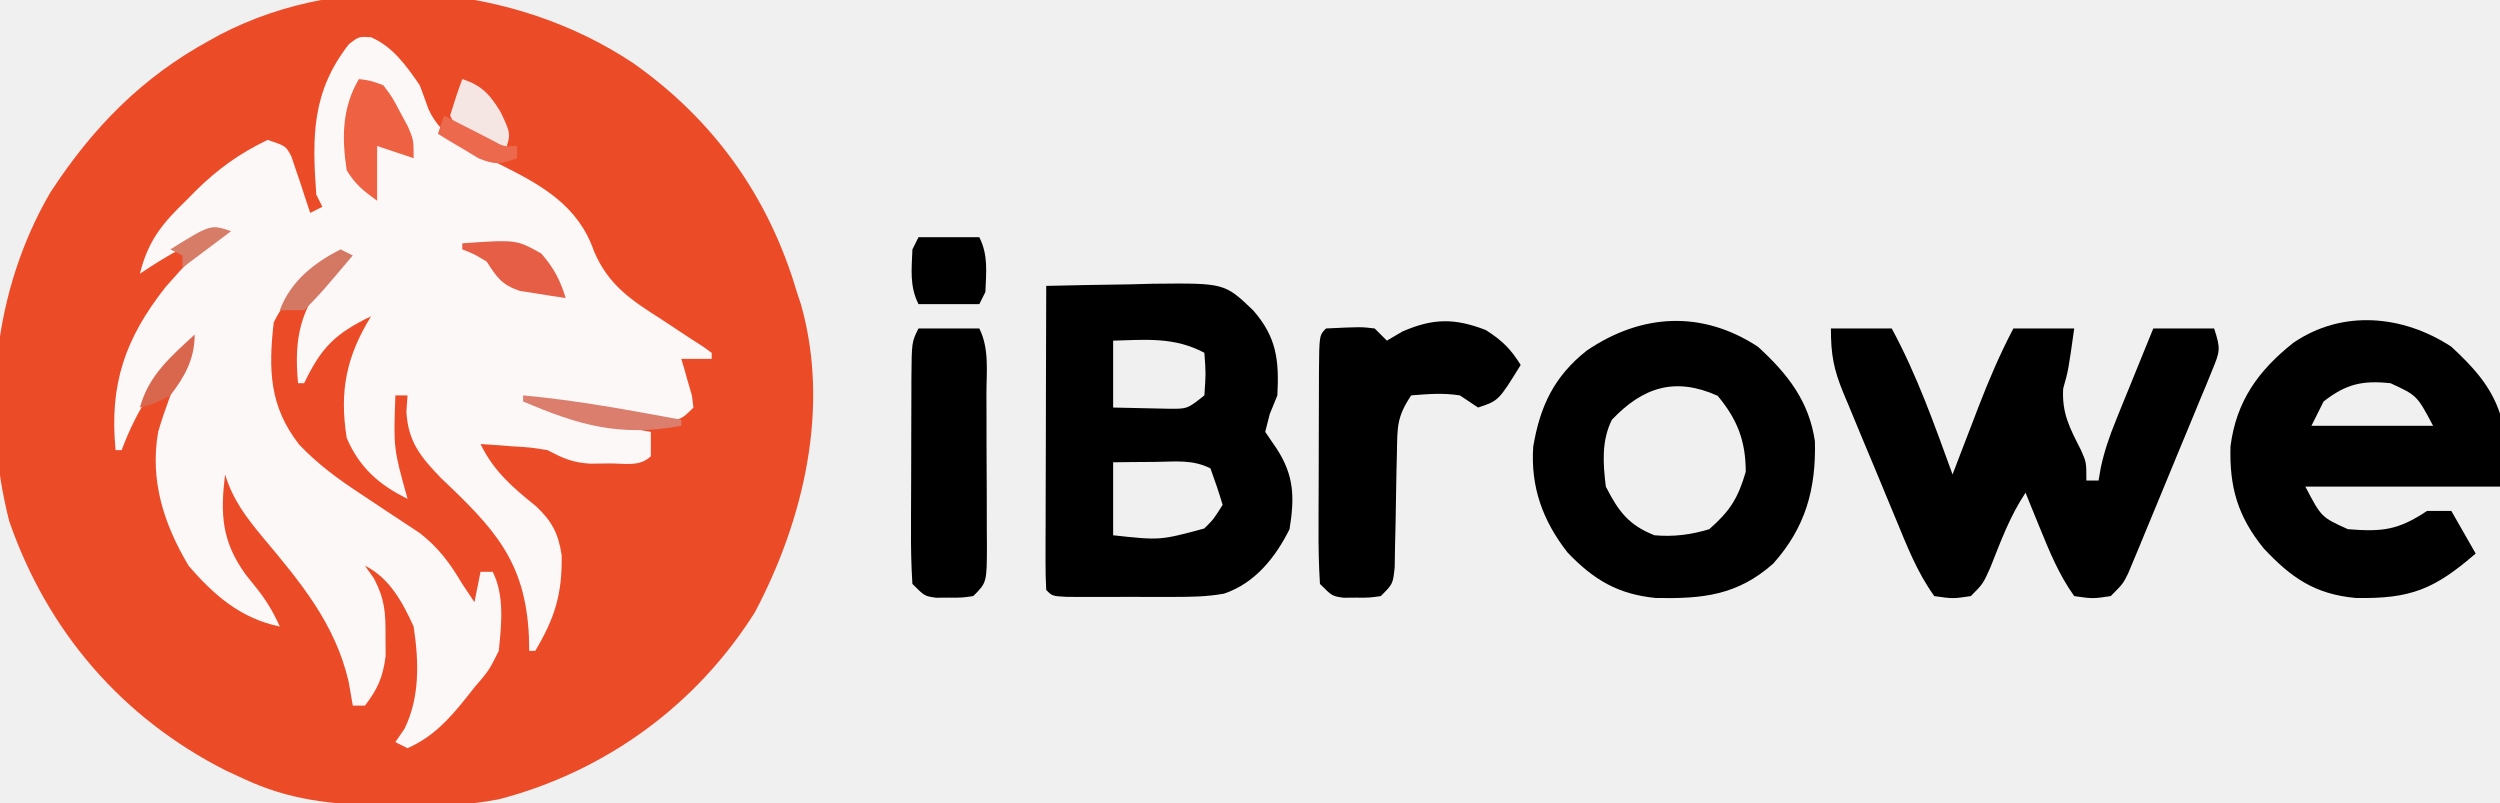
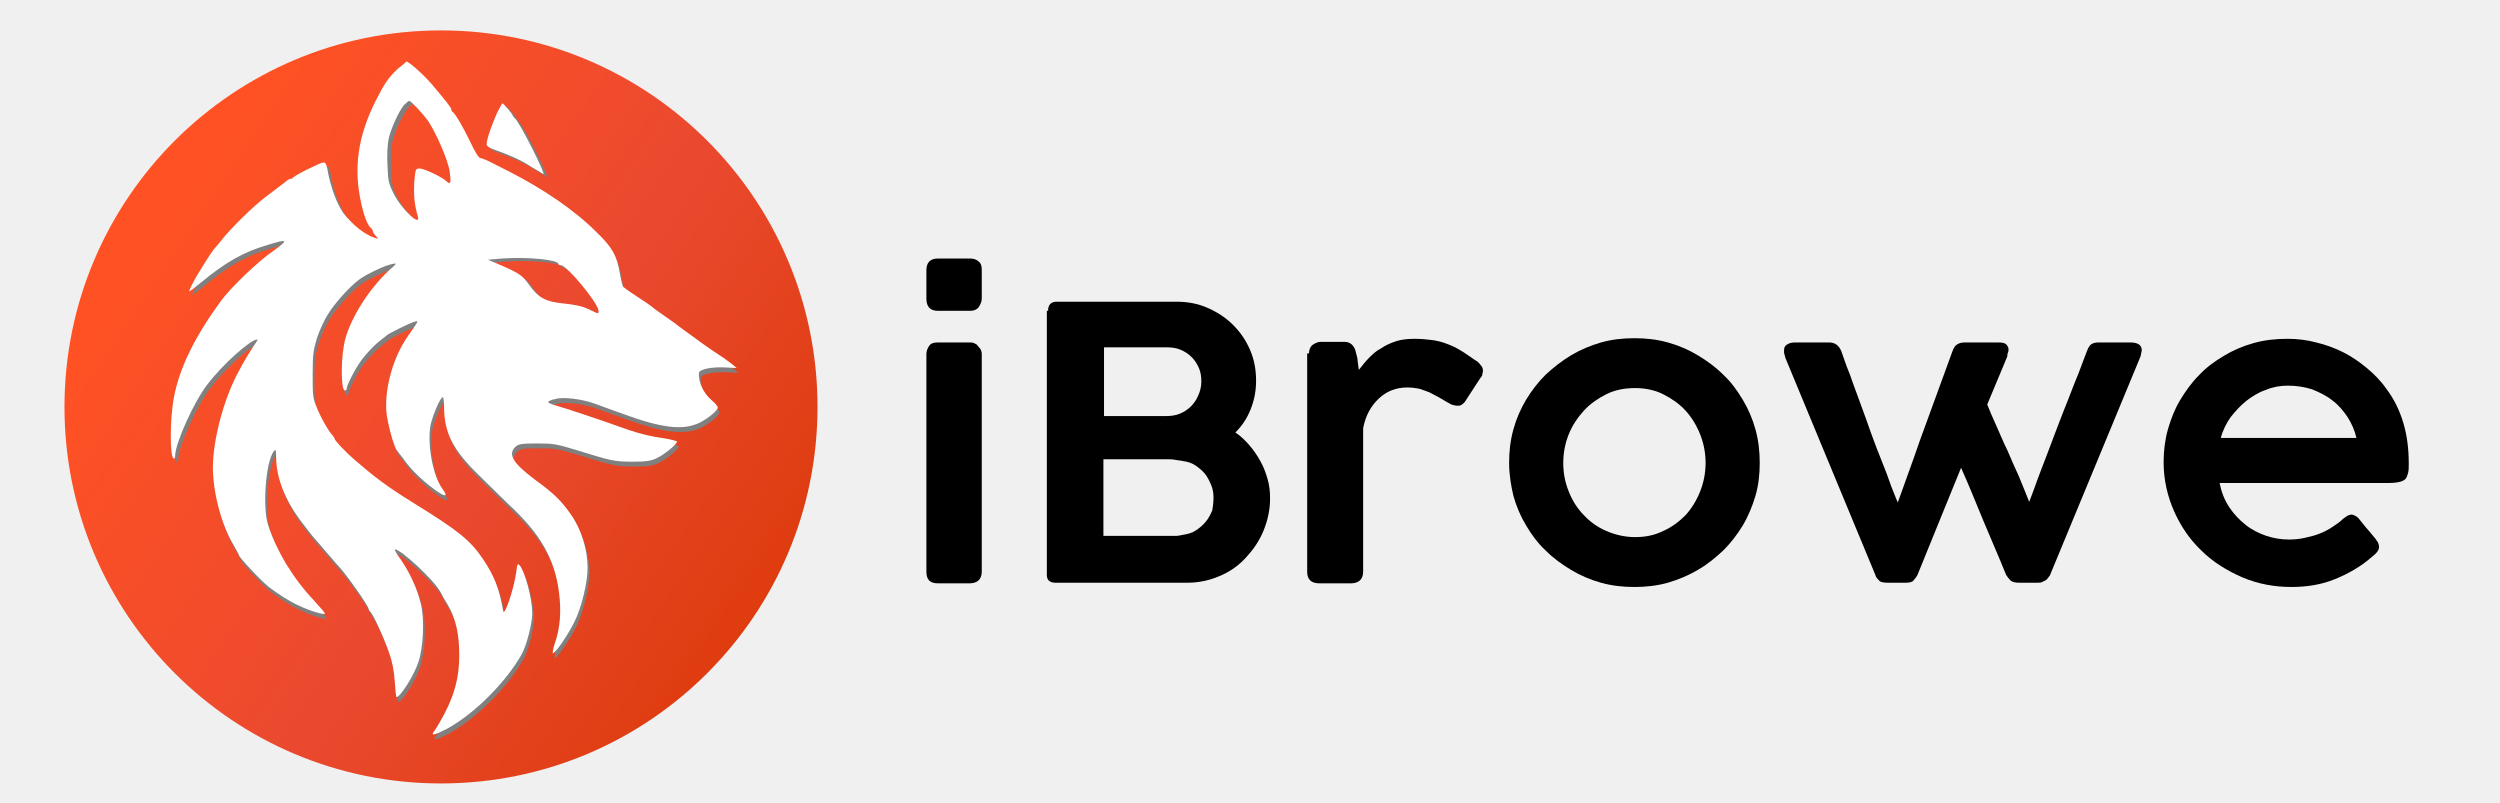
- <svg xmlns="http://www.w3.org/2000/svg" version="1.1" width="411" height="132">
-   <path d="M0 0 C13.314 9.372 22.324 22.012 26.928 37.642 C27.264 38.657 27.264 38.657 27.608 39.693 C32.423 56.678 28.061 75.102 20.041 90.282 C10.405 105.601 -4.553 116.473 -22.034 121.04 C-27.331 122.09 -32.563 122.129 -37.947 122.079 C-39.093 122.072 -40.239 122.064 -41.42 122.056 C-49.641 121.896 -56.553 121.181 -64.072 117.642 C-65.016 117.206 -65.959 116.77 -66.931 116.322 C-84.059 107.663 -96.328 93.358 -102.572 75.267 C-107.146 57.176 -105.208 37.351 -95.763 21.232 C-88.853 10.651 -80.79 2.399 -69.697 -3.671 C-69.109 -3.996 -68.521 -4.322 -67.916 -4.657 C-46.787 -15.652 -19.443 -12.936 0 0 Z " fill="#EC4B28" transform="translate(104.072,10.35815)" />
-   <path d="M0 0 C3.64 1.6 5.774 4.667 8 7.879 C8.497 9.185 8.976 10.498 9.438 11.816 C11.737 16.884 16.558 18.604 21.282 20.951 C28.1 24.349 34.066 27.681 36.66 35.195 C39.019 40.751 42.768 43.223 47.75 46.379 C49.309 47.408 50.866 48.439 52.422 49.473 C53.109 49.913 53.795 50.353 54.503 50.807 C54.997 51.16 55.491 51.514 56 51.879 C56 52.209 56 52.539 56 52.879 C54.35 52.879 52.7 52.879 51 52.879 C51.168 53.433 51.335 53.987 51.508 54.559 C51.813 55.645 51.813 55.645 52.125 56.754 C52.438 57.833 52.438 57.833 52.758 58.934 C52.878 59.897 52.878 59.897 53 60.879 C51 62.879 51 62.879 47.625 63.191 C42.809 63.094 38.352 61.827 33.734 60.535 C30.82 59.723 30.82 59.723 27 59.879 C36.311 63.187 36.311 63.187 46 64.879 C46 66.199 46 67.519 46 68.879 C44.209 70.67 41.603 70.052 39.188 70.066 C38.129 70.081 37.071 70.095 35.98 70.109 C32.983 69.878 31.605 69.236 29 67.879 C26.185 67.426 26.185 67.426 23.25 67.254 C22.265 67.179 21.28 67.104 20.266 67.027 C19.144 66.954 19.144 66.954 18 66.879 C20.197 71.41 23.317 74.034 27.16 77.133 C29.758 79.598 30.818 81.636 31.336 85.176 C31.437 91.534 30.243 95.406 27 100.879 C26.67 100.879 26.34 100.879 26 100.879 C25.986 100.105 25.972 99.332 25.957 98.535 C25.39 86.144 20.242 80.745 11.523 72.492 C8.137 68.985 6.091 66.491 5.812 61.566 C5.874 60.68 5.936 59.793 6 58.879 C5.34 58.879 4.68 58.879 4 58.879 C3.683 67.568 3.683 67.568 6 75.879 C1.281 73.587 -1.928 70.703 -4 65.879 C-5.229 58.167 -4.053 52.465 0 45.879 C-5.893 48.712 -8.167 50.986 -11 56.879 C-11.33 56.879 -11.66 56.879 -12 56.879 C-12.7 49.287 -11.607 44.924 -7 38.879 C-6.34 37.889 -5.68 36.899 -5 35.879 C-9.813 38.832 -13.442 41.763 -16 46.879 C-16.879 54.633 -16.725 60.694 -11.816 66.969 C-8.831 70.109 -5.61 72.499 -2 74.879 C-0.329 75.984 1.342 77.089 3.004 78.207 C4.676 79.329 6.361 80.433 8.047 81.535 C11.205 84.042 12.945 86.435 15 89.879 C15.99 91.364 15.99 91.364 17 92.879 C17.33 91.229 17.66 89.579 18 87.879 C18.66 87.879 19.32 87.879 20 87.879 C21.975 91.829 21.434 96.573 21 100.879 C19.375 104.129 19.375 104.129 17 106.879 C16.294 107.774 16.294 107.774 15.574 108.688 C12.764 112.181 10.182 115.02 6 116.879 C5.01 116.384 5.01 116.384 4 115.879 C4.495 115.157 4.99 114.435 5.5 113.691 C8.074 108.444 7.857 102.538 7 96.879 C5.183 92.883 3.031 88.894 -1 86.879 C-0.513 87.57 -0.025 88.261 0.477 88.973 C2.258 92.371 2.402 94.564 2.375 98.379 C2.387 100.034 2.387 100.034 2.398 101.723 C1.961 105.185 1.111 107.12 -1 109.879 C-1.66 109.879 -2.32 109.879 -3 109.879 C-3.227 108.58 -3.454 107.28 -3.688 105.941 C-5.892 96.398 -11.635 89.555 -17.81 82.195 C-20.554 78.888 -22.701 76.054 -24 71.879 C-24.785 78.436 -24.562 82.847 -20.625 88.316 C-19.999 89.099 -19.372 89.881 -18.727 90.688 C-17.147 92.693 -16.045 94.561 -15 96.879 C-21.414 95.563 -25.826 91.729 -30 86.879 C-34.085 79.995 -36.385 72.868 -35 64.879 C-33.886 61.109 -32.503 57.508 -31 53.879 C-30.67 52.889 -30.34 51.899 -30 50.879 C-35.072 56.108 -38.452 61.041 -41 67.879 C-41.33 67.879 -41.66 67.879 -42 67.879 C-43.039 57.03 -40.451 49.51 -33.703 40.973 C-30.651 37.502 -27.855 34.449 -24 31.879 C-29.31 33.339 -33.463 35.862 -38 38.879 C-36.65 33.396 -34.256 30.547 -30.312 26.754 C-29.555 25.986 -29.555 25.986 -28.783 25.203 C-25.171 21.65 -21.585 19.066 -17 16.879 C-14 17.879 -14 17.879 -13.086 19.621 C-12.851 20.325 -12.617 21.029 -12.375 21.754 C-12.135 22.453 -11.895 23.151 -11.648 23.871 C-11.434 24.534 -11.22 25.196 -11 25.879 C-10.67 26.869 -10.34 27.859 -10 28.879 C-9.34 28.549 -8.68 28.219 -8 27.879 C-8.495 26.889 -8.495 26.889 -9 25.879 C-9.712 16.33 -9.732 8.904 -3.613 1.113 C-2 -0.121 -2 -0.121 0 0 Z " fill="#FCF8F8" transform="translate(61,6.121094)" />
-   <path d="M0 0 C4.541 -0.116 9.083 -0.187 13.625 -0.25 C15.553 -0.3 15.553 -0.3 17.52 -0.352 C29.311 -0.474 29.311 -0.474 34 4 C37.886 8.422 38.295 12.198 38 18 C37.381 19.516 37.381 19.516 36.75 21.062 C36.502 22.032 36.255 23.001 36 24 C36.928 25.361 36.928 25.361 37.875 26.75 C40.782 31.195 40.835 34.821 40 40 C37.677 44.645 34.319 48.885 29.221 50.597 C26.436 51.102 23.788 51.13 20.957 51.133 C19.801 51.134 18.646 51.135 17.455 51.137 C16.253 51.133 15.051 51.129 13.812 51.125 C12.599 51.129 11.385 51.133 10.135 51.137 C8.983 51.135 7.831 51.134 6.645 51.133 C5.586 51.132 4.527 51.131 3.437 51.129 C1 51 1 51 0 50 C-0.093 48.435 -0.117 46.865 -0.114 45.297 C-0.113 44.296 -0.113 43.295 -0.113 42.263 C-0.108 41.175 -0.103 40.086 -0.098 38.965 C-0.096 37.856 -0.095 36.748 -0.093 35.606 C-0.088 32.05 -0.075 28.494 -0.062 24.938 C-0.057 22.533 -0.053 20.129 -0.049 17.725 C-0.038 11.816 -0.021 5.908 0 0 Z M11 9 C11 12.63 11 16.26 11 20 C12.937 20.054 14.875 20.093 16.812 20.125 C17.891 20.148 18.97 20.171 20.082 20.195 C23.194 20.23 23.194 20.23 26 18 C26.25 14.416 26.25 14.416 26 11 C21.074 8.373 16.444 8.855 11 9 Z M11 29 C11 32.96 11 36.92 11 41 C18.732 41.841 18.732 41.841 25.977 39.887 C27.482 38.404 27.482 38.404 29 36 C28.398 33.98 27.727 31.979 27 30 C23.997 28.498 21.209 28.907 17.875 28.938 C16.594 28.947 15.312 28.956 13.992 28.965 C13.005 28.976 12.017 28.988 11 29 Z " fill="#000000" transform="translate(172,47)" />
-   <path d="M0 0 C3.3 0 6.6 0 10 0 C14.16 7.68 17.019 15.811 20 24 C20.706 22.155 20.706 22.155 21.426 20.273 C22.055 18.641 22.683 17.008 23.312 15.375 C23.776 14.163 23.776 14.163 24.248 12.926 C25.961 8.491 27.784 4.215 30 0 C33.3 0 36.6 0 40 0 C39.04 6.86 39.04 6.86 38.188 9.875 C37.945 13.924 39.275 16.388 41.09 19.949 C42 22 42 22 42 25 C42.66 25 43.32 25 44 25 C44.127 24.275 44.254 23.551 44.385 22.804 C44.981 20.086 45.801 17.711 46.848 15.137 C47.205 14.25 47.563 13.364 47.932 12.451 C48.305 11.539 48.678 10.627 49.062 9.688 C49.44 8.756 49.817 7.825 50.205 6.865 C51.133 4.575 52.066 2.287 53 0 C56.3 0 59.6 0 63 0 C64.121 3.362 63.958 3.78 62.677 6.889 C62.363 7.663 62.049 8.437 61.725 9.235 C61.376 10.066 61.027 10.897 60.668 11.754 C60.316 12.611 59.964 13.467 59.602 14.35 C58.856 16.161 58.105 17.971 57.349 19.779 C56.192 22.551 55.051 25.328 53.912 28.107 C53.186 29.865 52.459 31.622 51.73 33.379 C51.388 34.212 51.045 35.046 50.692 35.904 C50.368 36.675 50.045 37.446 49.712 38.24 C49.429 38.92 49.146 39.599 48.855 40.299 C48 42 48 42 46 44 C43.062 44.438 43.062 44.438 40 44 C37.497 40.496 35.929 36.662 34.312 32.688 C33.876 31.619 33.439 30.55 32.988 29.449 C32.662 28.641 32.336 27.833 32 27 C29.421 30.868 27.932 34.976 26.219 39.285 C25 42 25 42 23 44 C20.062 44.438 20.062 44.438 17 44 C14.184 40.117 12.471 35.661 10.645 31.25 C10.338 30.514 10.032 29.779 9.716 29.021 C9.072 27.472 8.431 25.922 7.792 24.371 C6.814 22.004 5.822 19.643 4.83 17.281 C4.205 15.771 3.581 14.261 2.957 12.75 C2.66 12.048 2.363 11.346 2.058 10.622 C0.457 6.694 0 4.366 0 0 Z " fill="#000000" transform="translate(301,54)" />
-   <path d="M0 0 C3.531 3.286 6.463 6.388 8 11 C8 14.96 8 18.92 8 23 C-2.56 23 -13.12 23 -24 23 C-21.373 28.03 -21.373 28.03 -17 30 C-11.361 30.448 -8.76 30.174 -4 27 C-2.68 27 -1.36 27 0 27 C1.32 29.31 2.64 31.62 4 34 C-2.74 39.821 -6.621 41.488 -15.742 41.305 C-22.459 40.676 -26.335 37.981 -30.875 33.125 C-35.118 27.877 -36.507 23.062 -36.305 16.363 C-35.35 8.957 -31.759 3.953 -26.004 -0.625 C-17.948 -6.152 -7.952 -5.219 0 0 Z M-21 9 C-21.66 10.32 -22.32 11.64 -23 13 C-16.4 13 -9.8 13 -3 13 C-5.642 8.01 -5.642 8.01 -10 6 C-14.632 5.507 -17.31 6.13 -21 9 Z " fill="#000000" transform="translate(403,57)" />
-   <path d="M0 0 C4.842 4.418 8.404 8.916 9.371 15.543 C9.568 23.382 7.836 29.723 2.508 35.664 C-3.414 40.911 -9.145 41.455 -16.773 41.309 C-23.006 40.713 -27.037 38.296 -31.312 33.812 C-35.364 28.621 -37.393 23.048 -36.938 16.438 C-35.821 9.76 -33.489 4.86 -28.125 0.625 C-19.134 -5.469 -9.208 -6.022 0 0 Z M-24 12 C-25.736 15.472 -25.466 19.204 -25 23 C-22.924 27.077 -21.244 29.332 -17 31 C-13.847 31.271 -11.027 30.917 -8 30 C-4.587 27.013 -3.263 24.903 -2 20.562 C-2 15.516 -3.379 11.933 -6.625 8.062 C-13.646 4.921 -18.919 6.665 -24 12 Z " fill="#000000" transform="translate(289,57)" />
-   <path d="M0 0 C2.672 1.7 4.095 3.084 5.75 5.75 C2.125 11.625 2.125 11.625 -1.25 12.75 C-2.24 12.09 -3.23 11.43 -4.25 10.75 C-7.056 10.322 -9.373 10.522 -12.25 10.75 C-14.608 14.287 -14.525 15.902 -14.594 20.098 C-14.623 21.342 -14.653 22.587 -14.684 23.869 C-14.728 26.502 -14.772 29.135 -14.816 31.768 C-14.846 33.011 -14.876 34.254 -14.906 35.535 C-14.925 36.679 -14.944 37.822 -14.963 39 C-15.25 41.75 -15.25 41.75 -17.25 43.75 C-19.125 44.016 -19.125 44.016 -21.25 44 C-21.951 44.005 -22.652 44.01 -23.375 44.016 C-25.25 43.75 -25.25 43.75 -27.25 41.75 C-27.438 38.676 -27.505 35.695 -27.48 32.621 C-27.48 31.716 -27.48 30.811 -27.479 29.879 C-27.476 27.965 -27.468 26.051 -27.456 24.137 C-27.438 21.196 -27.435 18.255 -27.436 15.314 C-27.431 13.458 -27.425 11.602 -27.418 9.746 C-27.417 8.861 -27.416 7.975 -27.415 7.063 C-27.366 0.866 -27.366 0.866 -26.25 -0.25 C-20.514 -0.523 -20.514 -0.523 -18.25 -0.25 C-17.59 0.41 -16.93 1.07 -16.25 1.75 C-14.982 1.008 -14.982 1.008 -13.688 0.25 C-8.661 -1.943 -5.113 -1.967 0 0 Z " fill="#000000" transform="translate(244.25,54.25)" />
-   <path d="M0 0 C3.3 0 6.6 0 10 0 C11.683 3.366 11.163 7.172 11.168 10.875 C11.171 11.755 11.175 12.636 11.178 13.542 C11.183 15.405 11.185 17.268 11.185 19.131 C11.187 21.988 11.206 24.846 11.225 27.703 C11.228 29.51 11.23 31.318 11.23 33.125 C11.238 33.983 11.245 34.842 11.252 35.726 C11.229 41.771 11.229 41.771 9 44 C7.125 44.266 7.125 44.266 5 44.25 C4.299 44.255 3.598 44.26 2.875 44.266 C1 44 1 44 -1 42 C-1.188 39.01 -1.255 36.115 -1.23 33.125 C-1.23 32.245 -1.23 31.364 -1.229 30.458 C-1.226 28.595 -1.218 26.732 -1.206 24.869 C-1.188 22.012 -1.185 19.154 -1.186 16.297 C-1.181 14.49 -1.175 12.682 -1.168 10.875 C-1.167 10.017 -1.166 9.158 -1.165 8.274 C-1.116 2.232 -1.116 2.232 0 0 Z " fill="#000000" transform="translate(151,54)" />
-   <path d="M0 0 C3.3 0 6.6 0 10 0 C11.493 2.986 11.118 5.709 11 9 C10.67 9.66 10.34 10.32 10 11 C6.7 11 3.4 11 0 11 C-1.493 8.014 -1.118 5.291 -1 2 C-0.67 1.34 -0.34 0.68 0 0 Z " fill="#000000" transform="translate(151,39)" />
-   <path d="M0 0 C1.828 0.227 1.828 0.227 4 1 C5.484 2.961 5.484 2.961 6.75 5.375 C7.178 6.166 7.606 6.958 8.047 7.773 C9 10 9 10 9 13 C7.02 12.34 5.04 11.68 3 11 C3 13.97 3 16.94 3 20 C0.719 18.346 -0.553 17.36 -2 15 C-2.817 9.637 -2.784 4.751 0 0 Z " fill="#EE6142" transform="translate(59,13)" />
-   <path d="M0 0 C8.895 -0.622 8.895 -0.622 13 1.688 C15.055 4.064 16.086 6.009 17 9 C15.393 8.771 13.789 8.516 12.188 8.25 C11.294 8.111 10.401 7.972 9.48 7.828 C6.461 6.82 5.714 5.611 4 3 C1.917 1.748 1.917 1.748 0 1 C0 0.67 0 0.34 0 0 Z " fill="#E75E46" transform="translate(76,40)" />
-   <path d="M0 0 C3.244 1.043 4.602 2.612 6.312 5.438 C8 9 8 9 7 12 C5.684 11.382 4.372 10.756 3.062 10.125 C2.332 9.777 1.601 9.429 0.848 9.07 C-1 8 -1 8 -2 6 C-1.394 3.981 -0.731 1.977 0 0 Z " fill="#F6E6E3" transform="translate(76,13)" />
-   <path d="M0 0 C8.759 0.796 17.356 2.422 26 4 C26 4.33 26 4.66 26 5 C15.932 6.862 9.193 4.93 0 1 C0 0.67 0 0.34 0 0 Z " fill="#DB7E6D" transform="translate(86,65)" />
-   <path d="M0 0 C0.66 0.33 1.32 0.66 2 1 C1.043 2.126 0.084 3.251 -0.875 4.375 C-1.409 5.001 -1.942 5.628 -2.492 6.273 C-3.614 7.558 -4.794 8.794 -6 10 C-7.32 10 -8.64 10 -10 10 C-8.265 5.317 -4.408 2.204 0 0 Z " fill="#D47864" transform="translate(56,41)" />
-   <path d="M0 0 C0 4.021 -1.593 6.878 -4 10 C-6.75 11.438 -6.75 11.438 -9 12 C-7.547 6.673 -3.919 3.636 0 0 Z " fill="#D9674D" transform="translate(32,55)" />
-   <path d="M0 0 C0.699 0.361 1.397 0.722 2.117 1.094 C3.027 1.558 3.937 2.022 4.875 2.5 C5.78 2.964 6.685 3.428 7.617 3.906 C9.866 5.139 9.866 5.139 12 5 C12 5.66 12 6.32 12 7 C9.345 8.017 8.308 8.13 5.641 7.004 C4.852 6.528 4.063 6.053 3.25 5.562 C2.451 5.089 1.652 4.616 0.828 4.129 C0.225 3.756 -0.378 3.384 -1 3 C-0.67 2.01 -0.34 1.02 0 0 Z " fill="#EC694E" transform="translate(73,19)" />
-   <path d="M0 0 C-2.64 1.98 -5.28 3.96 -8 6 C-8 5.34 -8 4.68 -8 4 C-8.66 3.67 -9.32 3.34 -10 3 C-3.375 -1.125 -3.375 -1.125 0 0 Z " fill="#D67C67" transform="translate(38,38)" />
+ <svg xmlns="http://www.w3.org/2000/svg" version="1.1" id="Layer_1" x="0px" y="0px" viewBox="0 0 411 132" style="enable-background:new 0 0 411 132;" xml:space="preserve">
+   <style type="text/css">
+ 	.st0{fill:url(#SVGID_1_);}
+ 	.st1{fill-rule:evenodd;clip-rule:evenodd;fill:#808080;}
+ 	.st2{fill-rule:evenodd;clip-rule:evenodd;fill:#FFFFFF;}
+ </style>
+   <g>
+     <g>
+       <path d="M152.3,44.4c0-1.2,0.6-1.9,1.9-1.9h5.3c0.6,0,1.1,0.2,1.4,0.5c0.4,0.3,0.5,0.8,0.5,1.4v4.7c0,0.5-0.2,0.9-0.5,1.4    c-0.3,0.4-0.8,0.6-1.4,0.6h-5.3c-1.3,0-1.9-0.7-1.9-2V44.4z M152.3,58.2c0-0.5,0.2-1,0.5-1.4c0.3-0.4,0.8-0.5,1.4-0.5h5.2    c0.2,0,0.5,0,0.7,0.1c0.2,0.1,0.5,0.2,0.6,0.4c0.2,0.2,0.3,0.4,0.5,0.6c0.1,0.2,0.2,0.5,0.2,0.7V94c0,1.2-0.7,1.9-2,1.9h-5.2    c-1.3,0-1.9-0.6-1.9-1.9V58.2z" />
+       <path d="M172.3,51.1c0-1,0.5-1.5,1.4-1.5h19.7c1.8,0,3.5,0.3,5.1,1c1.6,0.7,3,1.6,4.2,2.8c1.2,1.2,2.1,2.5,2.8,4.1    c0.7,1.6,1,3.3,1,5.1c0,1.7-0.3,3.2-0.9,4.7c-0.6,1.5-1.4,2.7-2.5,3.8c0.9,0.6,1.6,1.3,2.3,2.1c0.7,0.8,1.3,1.7,1.8,2.6    c0.5,0.9,0.9,1.9,1.2,3c0.3,1,0.4,2.1,0.4,3.2c0,1.8-0.4,3.6-1.1,5.3c-0.7,1.7-1.7,3.1-2.9,4.4c-1.2,1.3-2.6,2.3-4.3,3    c-1.6,0.7-3.4,1.1-5.3,1.1h-21.7c-0.4,0-0.8-0.1-1-0.3c-0.3-0.2-0.4-0.6-0.4-1V51.1z M197.5,62.7c0-0.8-0.1-1.5-0.4-2.2    c-0.3-0.7-0.7-1.3-1.2-1.8c-0.5-0.5-1.1-0.9-1.8-1.2s-1.5-0.4-2.3-0.4h-10.3v11.3h10.2c0.8,0,1.6-0.1,2.3-0.4    c0.7-0.3,1.3-0.7,1.8-1.2c0.5-0.5,0.9-1.1,1.2-1.8C197.3,64.3,197.5,63.6,197.5,62.7z M199.5,81.8c0-0.7-0.1-1.4-0.4-2.1    c-0.3-0.7-0.6-1.3-1-1.8c-0.4-0.5-1-1-1.6-1.4c-0.6-0.4-1.3-0.6-2-0.7c-0.4-0.1-0.8-0.1-1.3-0.2c-0.4-0.1-0.9-0.1-1.3-0.1h-10.5    v12.6H192c0.4,0,0.9,0,1.3,0c0.4,0,0.8-0.1,1.3-0.2c0.7-0.1,1.4-0.3,2-0.7c0.6-0.4,1.1-0.8,1.6-1.4c0.5-0.6,0.8-1.2,1.1-1.9    C199.4,83.3,199.5,82.6,199.5,81.8z" />
+       <path d="M215.2,58.1c0-0.6,0.2-1.1,0.6-1.4c0.4-0.3,0.9-0.5,1.3-0.5h4c0.5,0,0.9,0.2,1.2,0.5c0.3,0.3,0.5,0.7,0.6,1.2    c0.1,0.5,0.3,0.9,0.3,1.5c0.1,0.5,0.1,1,0.2,1.4c0.5-0.6,1-1.3,1.6-1.9c0.6-0.6,1.2-1.2,2-1.6c0.7-0.5,1.6-0.9,2.5-1.2    c0.9-0.3,2-0.4,3.1-0.4c1,0,2,0.1,2.8,0.2c0.8,0.1,1.6,0.3,2.4,0.6c0.8,0.3,1.5,0.6,2.3,1.1c0.7,0.4,1.5,1,2.4,1.6    c0.4,0.2,0.7,0.5,0.9,0.8c0.3,0.3,0.4,0.6,0.4,1c0,0.2-0.1,0.3-0.1,0.5c0,0.2-0.1,0.4-0.3,0.6l-2.6,4c-0.2,0.2-0.4,0.4-0.6,0.5    c-0.2,0.1-0.4,0.1-0.6,0.1c-0.3,0-0.7-0.1-1-0.2c-0.7-0.4-1.3-0.7-1.9-1.1c-0.6-0.3-1.1-0.6-1.7-0.9c-0.5-0.2-1.1-0.4-1.7-0.6    c-0.6-0.1-1.2-0.2-1.9-0.2c-1.9,0-3.4,0.6-4.7,1.8c-1.3,1.2-2.2,2.8-2.6,4.9V94c0,1.2-0.7,1.9-2,1.9h-5.2c-1.3,0-2-0.6-2-1.9V58.1    z" />
+       <path d="M248.1,76.1c0-1.9,0.2-3.7,0.7-5.5c0.5-1.8,1.2-3.4,2.1-4.9c0.9-1.5,2-2.9,3.2-4.1c1.3-1.2,2.7-2.3,4.2-3.2    c1.5-0.9,3.2-1.6,4.9-2.1c1.8-0.5,3.6-0.7,5.5-0.7c1.9,0,3.7,0.2,5.5,0.7c1.8,0.5,3.4,1.2,4.9,2.1c1.5,0.9,2.9,1.9,4.2,3.2    c1.3,1.2,2.3,2.6,3.2,4.1c0.9,1.5,1.6,3.1,2.1,4.9c0.5,1.8,0.7,3.6,0.7,5.5c0,1.9-0.2,3.7-0.7,5.4c-0.5,1.7-1.2,3.4-2.1,4.9    c-0.9,1.5-2,2.9-3.2,4.1c-1.3,1.2-2.6,2.3-4.2,3.2c-1.5,0.9-3.2,1.6-4.9,2.1c-1.8,0.5-3.6,0.7-5.5,0.7c-1.9,0-3.7-0.2-5.5-0.7    c-1.8-0.5-3.4-1.2-4.9-2.1c-1.5-0.9-2.9-1.9-4.2-3.2c-1.3-1.2-2.3-2.6-3.2-4.1c-0.9-1.5-1.6-3.1-2.1-4.9    C248.4,79.8,248.1,78,248.1,76.1z M257,76.1c0,1.7,0.3,3.2,0.9,4.7c0.6,1.5,1.4,2.8,2.5,3.9c1,1.1,2.3,2,3.7,2.6    c1.4,0.6,3,1,4.7,1c1.7,0,3.2-0.3,4.6-1c1.4-0.6,2.6-1.5,3.7-2.6c1-1.1,1.8-2.4,2.4-3.9c0.6-1.5,0.9-3.1,0.9-4.7    c0-1.6-0.3-3.2-0.9-4.7c-0.6-1.5-1.4-2.8-2.4-3.9c-1-1.1-2.3-2-3.7-2.7c-1.4-0.7-3-1-4.6-1c-1.7,0-3.3,0.3-4.7,1    c-1.4,0.7-2.7,1.6-3.7,2.7c-1,1.1-1.9,2.4-2.5,3.9C257.3,72.9,257,74.5,257,76.1z" />
+       <path d="M293.5,58.8c0-0.2-0.1-0.3-0.1-0.4s-0.1-0.3-0.1-0.4c0-0.1,0-0.3,0-0.4c0-0.4,0.1-0.7,0.4-0.9c0.3-0.2,0.7-0.4,1.3-0.4    h5.7c1,0,1.6,0.5,2,1.4c0.4,1.1,0.8,2.4,1.4,3.8c0.5,1.5,1.1,3,1.7,4.7c0.6,1.6,1.2,3.3,1.8,5c0.6,1.7,1.2,3.2,1.8,4.7    c0.6,1.5,1.1,2.8,1.5,4c0.5,1.2,0.8,2.1,1.1,2.7c0.9-2.6,2.2-6,3.6-10.1c1.5-4.1,3.3-9,5.4-14.8c0.2-0.5,0.4-0.9,0.8-1.1    c0.3-0.2,0.7-0.3,1.2-0.3h5.5c0.7,0,1.1,0.1,1.3,0.3c0.2,0.2,0.4,0.5,0.4,0.8c0,0.2,0,0.4-0.1,0.6c-0.1,0.2-0.1,0.4-0.1,0.6    l-3.3,7.9c0.4,1,0.9,2.2,1.5,3.5c0.6,1.3,1.1,2.6,1.8,4c0.6,1.4,1.2,2.8,1.9,4.3c0.6,1.5,1.2,2.9,1.7,4.2c0.4-1,0.8-2.1,1.3-3.5    c0.5-1.3,1-2.7,1.6-4.2c0.6-1.5,1.1-3,1.7-4.5c0.6-1.6,1.2-3.1,1.8-4.6c0.6-1.5,1.1-2.9,1.7-4.3c0.5-1.4,1-2.6,1.4-3.7    c0.2-0.5,0.4-0.9,0.7-1.1c0.3-0.2,0.7-0.3,1.2-0.3h5.2c0.6,0,1.1,0.1,1.4,0.3c0.3,0.2,0.5,0.5,0.5,0.9c0,0.1,0,0.3-0.1,0.6    c0,0.2-0.1,0.4-0.1,0.5l-14.9,36c-0.1,0.1-0.2,0.3-0.3,0.4c-0.1,0.1-0.2,0.3-0.4,0.4c-0.2,0.1-0.4,0.2-0.6,0.3    c-0.2,0.1-0.5,0.1-0.9,0.1H332c-0.7,0-1.2-0.1-1.5-0.4c-0.3-0.3-0.5-0.6-0.7-0.9c-1.2-3-2.5-5.9-3.7-8.8c-1.2-2.9-2.4-5.9-3.7-8.8    l-7.2,17.7c-0.2,0.3-0.4,0.6-0.6,0.8c-0.2,0.3-0.7,0.4-1.3,0.4h-2.9c-0.8,0-1.3-0.1-1.5-0.4c-0.3-0.3-0.5-0.5-0.6-0.9L293.5,58.8z    " />
+       <path d="M390,91.5c-1.8,1.6-3.9,2.8-6.1,3.7c-2.2,0.9-4.6,1.3-7.2,1.3c-2.8,0-5.5-0.5-8.1-1.6c-2.5-1.1-4.8-2.5-6.7-4.4    c-1.9-1.8-3.4-4-4.5-6.5c-1.1-2.5-1.7-5.2-1.7-8c0-1.8,0.2-3.6,0.7-5.4c0.5-1.7,1.1-3.3,2-4.8c0.9-1.5,1.9-2.9,3.1-4.1    c1.2-1.3,2.6-2.3,4.1-3.2c1.5-0.9,3.1-1.6,4.9-2.1c1.8-0.5,3.6-0.7,5.6-0.7c1.6,0,3.2,0.2,4.7,0.6c1.6,0.4,3,0.9,4.4,1.6    c1.4,0.7,2.7,1.6,3.9,2.6c1.2,1,2.3,2.1,3.2,3.4c1.3,1.7,2.2,3.6,2.8,5.6c0.6,2,0.9,4.2,0.9,6.7c0,0.6,0,1.1-0.1,1.5    c-0.1,0.4-0.2,0.7-0.4,1c-0.2,0.2-0.5,0.4-0.9,0.5c-0.4,0.1-1,0.2-1.8,0.2h-27.9c0.3,1.5,0.8,2.8,1.6,4c0.8,1.2,1.7,2.1,2.7,2.9    c1,0.8,2.2,1.4,3.4,1.8c1.2,0.4,2.5,0.6,3.7,0.6c0.9,0,1.9-0.1,2.7-0.3c0.9-0.2,1.7-0.4,2.4-0.7c0.8-0.3,1.5-0.7,2.1-1.1    c0.6-0.4,1.2-0.8,1.7-1.3c0,0,0,0,0,0c0.3-0.2,0.5-0.4,0.7-0.5c0.2-0.1,0.5-0.2,0.7-0.2c0.2,0,0.4,0.1,0.6,0.2    c0.2,0.1,0.5,0.3,0.7,0.6c0.6,0.7,1,1.3,1.4,1.7c0.4,0.5,0.7,0.8,1,1.2c0.3,0.3,0.4,0.6,0.6,0.8c0.1,0.2,0.2,0.5,0.2,0.7    C391.2,90.3,390.8,90.9,390,91.5z M376.1,63.4c-1.2,0-2.4,0.2-3.6,0.7c-1.2,0.4-2.3,1.1-3.2,1.8c-1,0.8-1.8,1.7-2.6,2.7    c-0.7,1-1.3,2.2-1.6,3.4h22.3c-0.3-1.3-0.8-2.4-1.5-3.5c-0.7-1-1.5-2-2.5-2.7c-1-0.8-2.1-1.3-3.3-1.8    C378.8,63.6,377.5,63.4,376.1,63.4z" />
+     </g>
+     <linearGradient id="SVGID_1_" gradientUnits="userSpaceOnUse" x1="15.482" y1="28.443" x2="135.75" y2="109.57">
+       <stop offset="9.772402e-02" style="stop-color:#FF5124" />
+       <stop offset="0.563" style="stop-color:#EA492F" />
+       <stop offset="1" style="stop-color:#DB3805" />
+     </linearGradient>
+     <circle class="st0" cx="72.5" cy="66.9" r="61.9" />
+     <g>
+       <path class="st1" d="M65.9,11.9c-1.6,1.5-2.3,2.6-3.7,5.4c-2.5,5-3.4,9.7-2.7,14.6c0.4,2.8,1.2,5.5,1.9,6.1    c0.2,0.2,0.4,0.4,0.4,0.6c0,0.2,0.2,0.5,0.5,0.8c0.5,0.5,0.5,0.5-0.2,0.3c-1.6-0.5-3.6-2.1-5.1-4c-1.1-1.5-2.2-4.4-2.7-7.4    c-0.1-0.6-0.3-1-0.6-1c-0.5,0-4.9,2.2-5,2.5c-0.1,0.1-0.2,0.2-0.4,0.2c-0.2,0-0.6,0.2-1,0.6c-0.4,0.3-1.7,1.3-2.9,2.2    c-2.2,1.6-6.2,5.6-7.5,7.3c-0.4,0.5-0.8,1-1,1.2c-0.3,0.3-1,1.3-2.4,3.6c-0.8,1.2-1.9,3.3-1.9,3.6c0,0.1,0.9-0.6,2-1.5    c4-3.3,7-5,10.8-6.1c3.5-1.1,3.6-0.9,1.1,0.9c-2.4,1.6-7.1,6.1-8.7,8.3c-4.3,5.9-6.8,11-7.7,15.8c-0.7,3.6-0.7,10.1,0,10.1    c0.1,0,0.2-0.2,0.2-0.5c0-2,3.1-8.9,5.3-11.7c2.5-3.3,7.1-7.4,8.2-7.4c0.1,0,0,0.2-0.2,0.5c-0.4,0.5-2.1,3.2-3.2,5.4    c-2.4,4.5-4.1,10.9-4.1,15.4c0,4,1.4,9.4,3.4,12.7c0.5,0.9,0.9,1.6,0.9,1.7c0,0.3,3.5,4.1,4.9,5.2c1.3,1,3.1,2.2,4.8,3    c1.6,0.8,4.1,1.6,4.4,1.4c0.1-0.1-0.7-1-1.8-2.2c-3.5-3.7-6.1-8.1-7.5-12.3c-1-3-0.4-10.5,0.9-12.2c0.3-0.4,0.4-0.3,0.4,1    c0,3.5,1.6,7.3,4.4,10.9c0.9,1.2,1.7,2.2,1.8,2.3c0.1,0.1,1,1.1,1.9,2.2c1,1.1,1.8,2.1,1.9,2.2c1.1,1,5.2,6.8,5.2,7.3    c0,0.1,0.1,0.3,0.2,0.4c0.4,0.1,2.4,4.5,3.2,6.9c0.5,1.4,0.8,3,0.9,4.7c0.1,1.4,0.2,2.5,0.3,2.5c0.6,0,2.9-3.6,3.6-5.8    c0.8-2.4,1-6.9,0.4-9.5c-0.6-2.5-1.8-5.1-3.3-7.3c-0.7-0.9-1.1-1.7-1-1.7c1,0,6.4,5,7.5,7c0.3,0.6,0.8,1.5,1.2,2.1    c1.4,2.4,1.9,5,1.9,8.3c0,4.1-1,7.3-3.3,11.2c-0.3,0.5-0.7,1.2-0.9,1.4c-0.5,0.7,0.1,0.6,2.2-0.5c4.6-2.5,9.8-7.8,12.3-12.3    c0.8-1.5,1.7-5,1.7-6.7c0-2.4-1.2-6.9-2.1-7.9c-0.3-0.3-0.4-0.1-0.5,1c-0.4,2.9-2,7.7-2.2,6.5c-0.6-3.7-1.5-5.8-3.3-8.5    c-2.1-3.1-4.1-4.7-11.4-9.2c-4.5-2.8-6.2-4.1-9.7-7.1c-1.5-1.3-3.3-3.2-3.3-3.5c0-0.1-0.2-0.3-0.3-0.5c-0.7-0.7-2.1-3.2-2.7-4.8    c-0.6-1.4-0.6-2-0.6-5.3c0-3.2,0.1-3.9,0.7-5.9c0.4-1.2,1.2-3,1.8-3.9c1-1.7,3.5-4.5,5.1-5.7c1-0.8,4.3-2.4,5.5-2.6    c0.8-0.2,0.8-0.1-0.6,1.1c-3.3,3.1-6.1,7.6-7.1,11.1c-0.8,2.8-0.8,8.6-0.1,8.6c0.1,0,0.3-0.1,0.3-0.3c0-0.6,1.4-3.3,2.5-4.8    c0.7-0.9,1.8-2.1,2.5-2.7c0.7-0.6,1.4-1.1,1.5-1.2c0.2-0.3,3.9-2.1,4.6-2.3c0.8-0.2,0.8-0.3-1,2.3c-2.4,3.4-3.8,8.3-3.6,12.2    c0.1,1.9,1.3,6.3,1.8,6.7c0.1,0.1,0.5,0.7,1,1.3c1,1.5,3,3.5,4.9,4.9c2,1.5,2.6,1.5,1.5,0c-1.6-2.2-2.5-7.5-1.9-10.5    c0.4-1.7,1.6-4.5,2-4.5c0.1,0,0.2,0.7,0.2,1.5c0,4.3,1.4,7.1,5.7,11.3c1.7,1.7,4,3.9,4.9,4.8c5.3,4.9,7.6,9,8.3,14.5    c0.4,3.1,0.2,5.9-0.7,8.4c-0.3,0.9-0.4,1.6-0.3,1.6c0.4,0,2.4-2.9,3.5-5.1c1.2-2.3,2.2-6.6,2.2-8.9c0-3-1-6.4-2.8-8.9    c-1.4-2-2.6-3.3-5.8-5.6c-3.7-2.8-4.6-4.2-3.2-5.5c0.5-0.4,1-0.5,3.5-0.5c2.7,0,3.2,0.1,6.5,1.1c5.5,1.7,6.1,1.9,9.1,1.9    c2.3,0,3.1-0.1,4.1-0.6c1.3-0.6,3.3-2.3,3.3-2.7c0-0.1-1.1-0.4-2.5-0.6c-1.6-0.2-3.6-0.7-5.4-1.3c-5-1.8-10.5-3.6-11.9-4    c-0.8-0.2-1.4-0.5-1.4-0.6c0-0.1,0.5-0.4,1.2-0.5c1.3-0.4,4.4,0,6.6,0.8c0.8,0.3,2.7,1,4.4,1.6c6.5,2.4,10,2.8,12.7,1.5    c1.4-0.7,3-2,3-2.5c0-0.2-0.4-0.7-1-1.2c-1.4-1.2-2.2-3-2.1-4.5c0.1-0.6,2.1-1,4.2-0.9l2,0.1l-0.7-0.6c-0.4-0.3-1.3-1-2.1-1.5    c-0.8-0.5-1.9-1.3-2.5-1.7c-2.2-1.6-4.7-3.4-4.9-3.6c-0.2-0.1-1.1-0.8-2-1.4c-1-0.7-1.8-1.3-1.9-1.4c-0.1-0.1-1.1-0.8-2.2-1.5    c-1.1-0.7-2.2-1.5-2.3-1.6c-0.2-0.2-0.4-1.2-0.6-2.3c-0.5-2.9-1.2-4.2-3.9-6.8c-3.6-3.6-8.8-7.1-14.3-9.9    c-1.8-0.9-3.5-1.8-3.8-1.9c-0.3-0.1-0.7-0.3-0.9-0.3c-0.3,0-0.9-1-1.7-2.7c-1.2-2.5-2.5-4.7-2.9-4.9c-0.1-0.1-0.2-0.2-0.2-0.4    c0-0.3-0.9-1.4-3-3.9c-1.4-1.7-4-4-4.4-4C67.2,10.9,66.5,11.3,65.9,11.9 M67,17.9c-0.9,1.1-2.1,3.8-2.5,5.5    c-0.2,0.9-0.3,2.7-0.2,4.4c0.1,2.6,0.2,3,1,4.6c1.3,2.6,4.5,5.6,4,3.8c-0.6-2-0.7-3.6-0.6-5.6c0.2-2.2,0.2-2.3,0.9-2.3    c0.7,0,3.7,1.4,4.4,2.1c0.7,0.7,0.8,0.2,0.5-1.8c-0.4-2-2.1-5.9-3.5-8.1c-0.8-1.1-2.8-3.3-3.1-3.3C67.7,17.1,67.3,17.5,67,17.9     M82.3,19.1c-0.8,1.8-1.7,4.3-1.7,5.1c0,0.3,0.4,0.6,1,0.8c2.3,0.8,4.7,1.8,6.3,2.9c1,0.6,1.9,1.1,2,1.2c0.6,0.4-3.7-8.2-4.6-9.1    c-0.2-0.2-0.4-0.4-0.4-0.5c0-0.2-1.5-2-1.7-2C83.2,17.4,82.7,18.2,82.3,19.1 M83.1,43l-2.3,0.2l1.2,0.5c4,1.7,4.4,2,5.5,3.5    c1.6,2.3,2.8,2.9,5.8,3.2c1.9,0.2,2.9,0.4,4,0.9c1.7,0.8,1.7,0.9,1.7,0.3c0-1.2-5.2-7.5-6.2-7.5c-0.2,0-0.4-0.1-0.4-0.2    C92.3,43.2,87.3,42.7,83.1,43" />
+       <path class="st2" d="M65.4,11.3c-1.6,1.5-2.3,2.6-3.7,5.4c-2.5,5-3.4,9.7-2.7,14.6c0.4,2.8,1.2,5.5,1.9,6.1    c0.2,0.2,0.4,0.4,0.4,0.6c0,0.2,0.2,0.5,0.5,0.8c0.5,0.5,0.5,0.5-0.2,0.3c-1.6-0.5-3.6-2.1-5.1-4c-1.1-1.5-2.2-4.4-2.7-7.4    c-0.1-0.6-0.3-1-0.6-1c-0.5,0-4.9,2.2-5,2.5c-0.1,0.1-0.2,0.2-0.4,0.2c-0.2,0-0.6,0.2-1,0.6c-0.4,0.3-1.7,1.3-2.9,2.2    c-2.2,1.6-6.2,5.6-7.5,7.3c-0.4,0.5-0.8,1-1,1.2c-0.3,0.3-1,1.3-2.4,3.6c-0.8,1.2-1.9,3.3-1.9,3.6c0,0.1,0.9-0.6,2-1.5    c4-3.3,7-5,10.8-6.1c3.5-1.1,3.6-0.9,1.1,0.9c-2.4,1.6-7.1,6.1-8.7,8.3c-4.3,5.9-6.8,11-7.7,15.8c-0.7,3.6-0.7,10.1,0,10.1    c0.1,0,0.2-0.2,0.2-0.5c0-2,3.1-8.9,5.3-11.7c2.5-3.3,7.1-7.4,8.2-7.4c0.1,0,0,0.2-0.2,0.5c-0.4,0.5-2.1,3.2-3.2,5.4    C36.7,66,35,72.4,35,76.9c0,4,1.4,9.4,3.4,12.7c0.5,0.9,0.9,1.6,0.9,1.7c0,0.3,3.5,4.1,4.9,5.2c1.3,1,3.1,2.2,4.8,3    c1.6,0.8,4.1,1.6,4.4,1.4c0.1-0.1-0.7-1-1.8-2.2c-3.5-3.7-6.1-8.1-7.5-12.3c-1-3-0.4-10.5,0.9-12.2c0.3-0.4,0.4-0.3,0.4,1    c0,3.5,1.6,7.3,4.4,10.9c0.9,1.2,1.7,2.2,1.8,2.3c0.1,0.1,1,1.1,1.9,2.2c1,1.1,1.8,2.1,1.9,2.2c1.1,1,5.2,6.8,5.2,7.3    c0,0.1,0.1,0.3,0.2,0.4c0.4,0.1,2.4,4.5,3.2,6.9c0.5,1.4,0.8,3,0.9,4.7c0.1,1.4,0.2,2.5,0.3,2.5c0.6,0,2.9-3.6,3.6-5.8    c0.8-2.4,1-6.9,0.4-9.5c-0.6-2.5-1.8-5.1-3.3-7.3c-0.7-0.9-1.1-1.7-1-1.7c1,0,6.4,5,7.5,7c0.3,0.6,0.8,1.5,1.2,2.1    c1.4,2.4,1.9,5,1.9,8.3c0,4.1-1,7.3-3.3,11.2c-0.3,0.5-0.7,1.2-0.9,1.4c-0.5,0.7,0.1,0.6,2.2-0.5c4.6-2.5,9.8-7.8,12.3-12.3    c0.8-1.5,1.7-5,1.7-6.7c0-2.4-1.2-6.9-2.1-7.9c-0.3-0.3-0.4-0.1-0.5,1c-0.4,2.9-2,7.7-2.2,6.5c-0.6-3.7-1.5-5.8-3.3-8.5    c-2.1-3.1-4.1-4.7-11.4-9.2c-4.5-2.8-6.2-4.1-9.7-7.1c-1.5-1.3-3.3-3.2-3.3-3.5c0-0.1-0.2-0.3-0.3-0.5c-0.7-0.7-2.1-3.2-2.7-4.8    c-0.6-1.4-0.6-2-0.6-5.3c0-3.2,0.1-3.9,0.7-5.9c0.4-1.2,1.2-3,1.8-3.9c1-1.7,3.5-4.5,5.1-5.7c1-0.8,4.3-2.4,5.5-2.6    c0.8-0.2,0.8-0.1-0.6,1.1c-3.3,3.1-6.1,7.6-7.1,11.1c-0.8,2.8-0.8,8.6-0.1,8.6c0.1,0,0.3-0.1,0.3-0.3c0-0.6,1.4-3.3,2.5-4.8    c0.7-0.9,1.8-2.1,2.5-2.7c0.7-0.6,1.4-1.1,1.5-1.2c0.2-0.3,3.9-2.1,4.6-2.3c0.8-0.2,0.8-0.3-1,2.3c-2.4,3.4-3.8,8.3-3.6,12.2    c0.1,1.9,1.3,6.3,1.8,6.7c0.1,0.1,0.5,0.7,1,1.3c1,1.5,3,3.5,4.9,4.9c2,1.5,2.6,1.5,1.5,0c-1.6-2.2-2.5-7.5-1.9-10.5    c0.4-1.7,1.6-4.5,2-4.5c0.1,0,0.2,0.7,0.2,1.5c0,4.3,1.4,7.1,5.7,11.3c1.7,1.7,4,3.9,4.9,4.8c5.3,4.9,7.6,9,8.3,14.5    c0.4,3.1,0.2,5.9-0.7,8.4c-0.3,0.9-0.4,1.6-0.3,1.6c0.4,0,2.4-2.9,3.5-5.1c1.2-2.3,2.2-6.6,2.2-8.9c0-3-1-6.4-2.8-8.9    c-1.4-2-2.6-3.3-5.8-5.6c-3.7-2.8-4.6-4.2-3.2-5.5c0.5-0.4,1-0.5,3.5-0.5c2.7,0,3.2,0.1,6.5,1.1c5.5,1.7,6.1,1.9,9.1,1.9    c2.3,0,3.1-0.1,4.1-0.6c1.3-0.6,3.3-2.3,3.3-2.7c0-0.1-1.1-0.4-2.5-0.6c-1.6-0.2-3.6-0.7-5.4-1.3c-5-1.8-10.5-3.6-11.9-4    c-0.8-0.2-1.4-0.5-1.4-0.6c0-0.1,0.5-0.4,1.2-0.5c1.3-0.4,4.4,0,6.6,0.8c0.8,0.3,2.7,1,4.4,1.6c6.5,2.4,10,2.8,12.7,1.5    c1.4-0.7,3-2,3-2.5c0-0.2-0.4-0.7-1-1.2c-1.4-1.2-2.2-3-2.1-4.5c0.1-0.6,2.1-1,4.2-0.9l2,0.1l-0.7-0.6c-0.4-0.3-1.3-1-2.1-1.5    s-1.9-1.3-2.5-1.7c-2.2-1.6-4.7-3.4-4.9-3.6c-0.2-0.1-1.1-0.8-2-1.4c-1-0.7-1.8-1.3-1.9-1.4c-0.1-0.1-1.1-0.8-2.2-1.5    s-2.2-1.5-2.3-1.6c-0.2-0.2-0.4-1.2-0.6-2.3c-0.5-2.9-1.2-4.2-3.9-6.8c-3.6-3.6-8.8-7.1-14.3-9.9c-1.8-0.9-3.5-1.8-3.8-1.9    c-0.3-0.1-0.7-0.3-0.9-0.3c-0.3,0-0.9-1-1.7-2.7c-1.2-2.5-2.5-4.7-2.9-4.9c-0.1-0.1-0.2-0.2-0.2-0.4c0-0.3-0.9-1.4-3-3.9    c-1.4-1.7-4-4-4.4-4C66.7,10.3,66,10.8,65.4,11.3 M66.4,17.3c-0.9,1.1-2.1,3.8-2.5,5.5c-0.2,0.9-0.3,2.7-0.2,4.4    c0.1,2.6,0.2,3,1,4.6c1.3,2.6,4.5,5.6,4,3.8c-0.6-2-0.7-3.6-0.6-5.6c0.2-2.2,0.2-2.3,0.9-2.3c0.7,0,3.7,1.4,4.4,2.1    c0.7,0.7,0.8,0.2,0.5-1.8c-0.4-2-2.1-5.9-3.5-8.1c-0.8-1.1-2.8-3.3-3.1-3.3C67.1,16.6,66.8,16.9,66.4,17.3 M81.7,18.6    c-0.8,1.8-1.7,4.3-1.7,5.1c0,0.3,0.4,0.6,1,0.8c2.3,0.8,4.7,1.8,6.3,2.9c1,0.6,1.9,1.1,2,1.2c0.6,0.4-3.7-8.2-4.6-9.1    c-0.2-0.2-0.4-0.4-0.4-0.5c0-0.2-1.5-2-1.7-2C82.6,16.9,82.2,17.6,81.7,18.6 M82.5,42.5l-2.3,0.2l1.2,0.5c4,1.7,4.4,2,5.5,3.5    c1.6,2.3,2.8,2.9,5.8,3.2c1.9,0.2,2.9,0.4,4,0.9c1.7,0.8,1.7,0.9,1.7,0.3c0-1.2-5.2-7.5-6.2-7.5c-0.2,0-0.4-0.1-0.4-0.2    C91.8,42.7,86.8,42.2,82.5,42.5" />
+     </g>
+   </g>
</svg>
